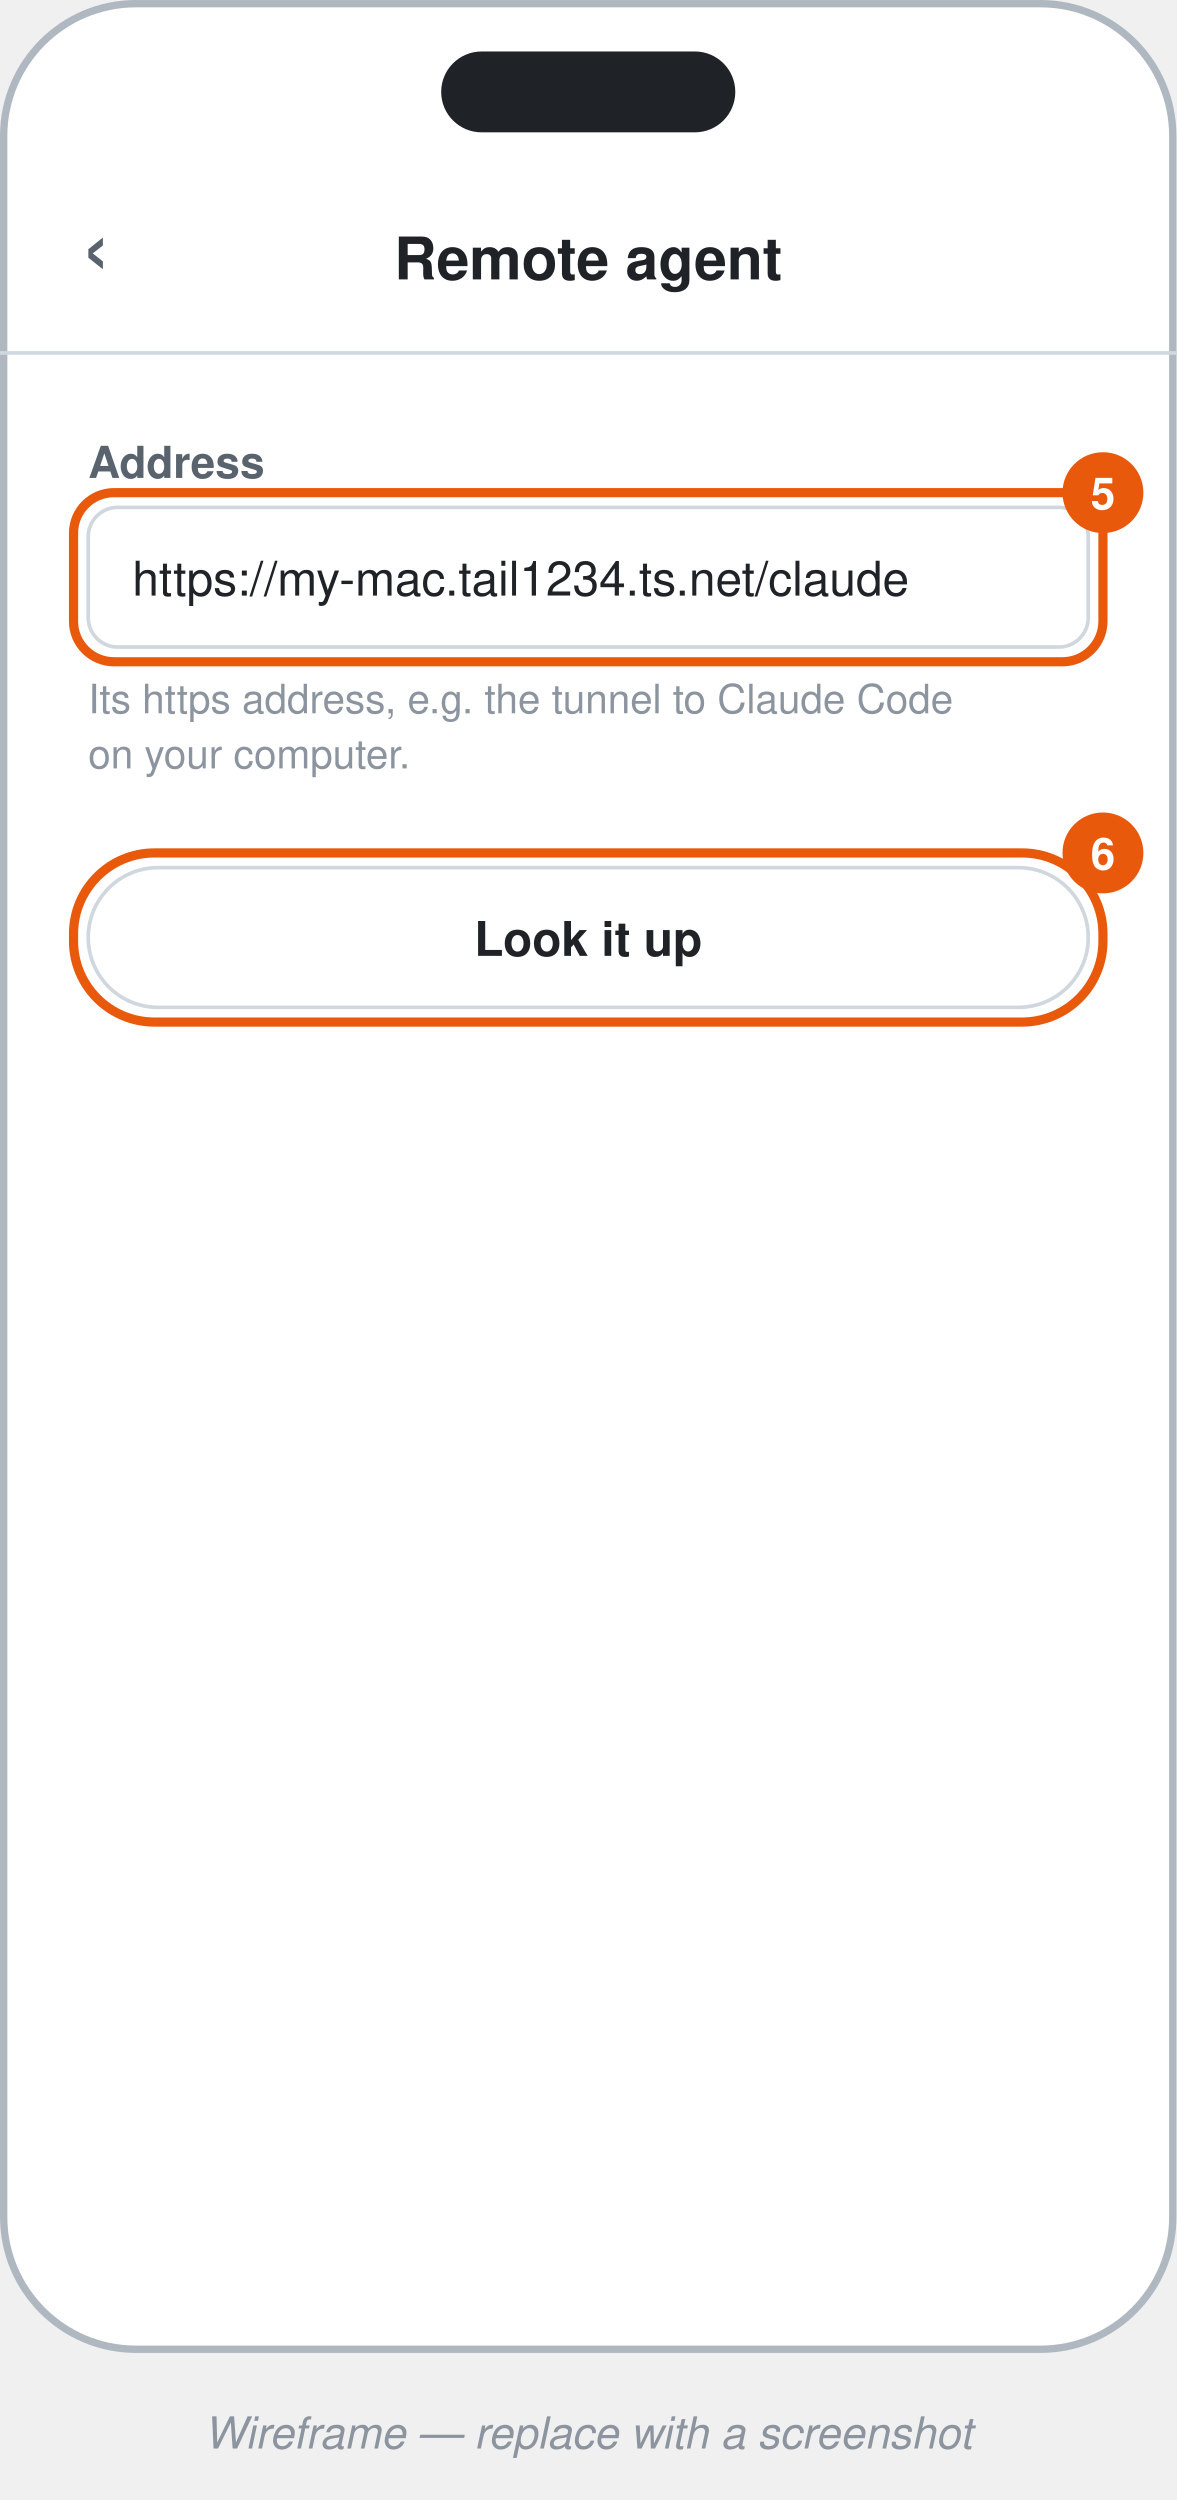
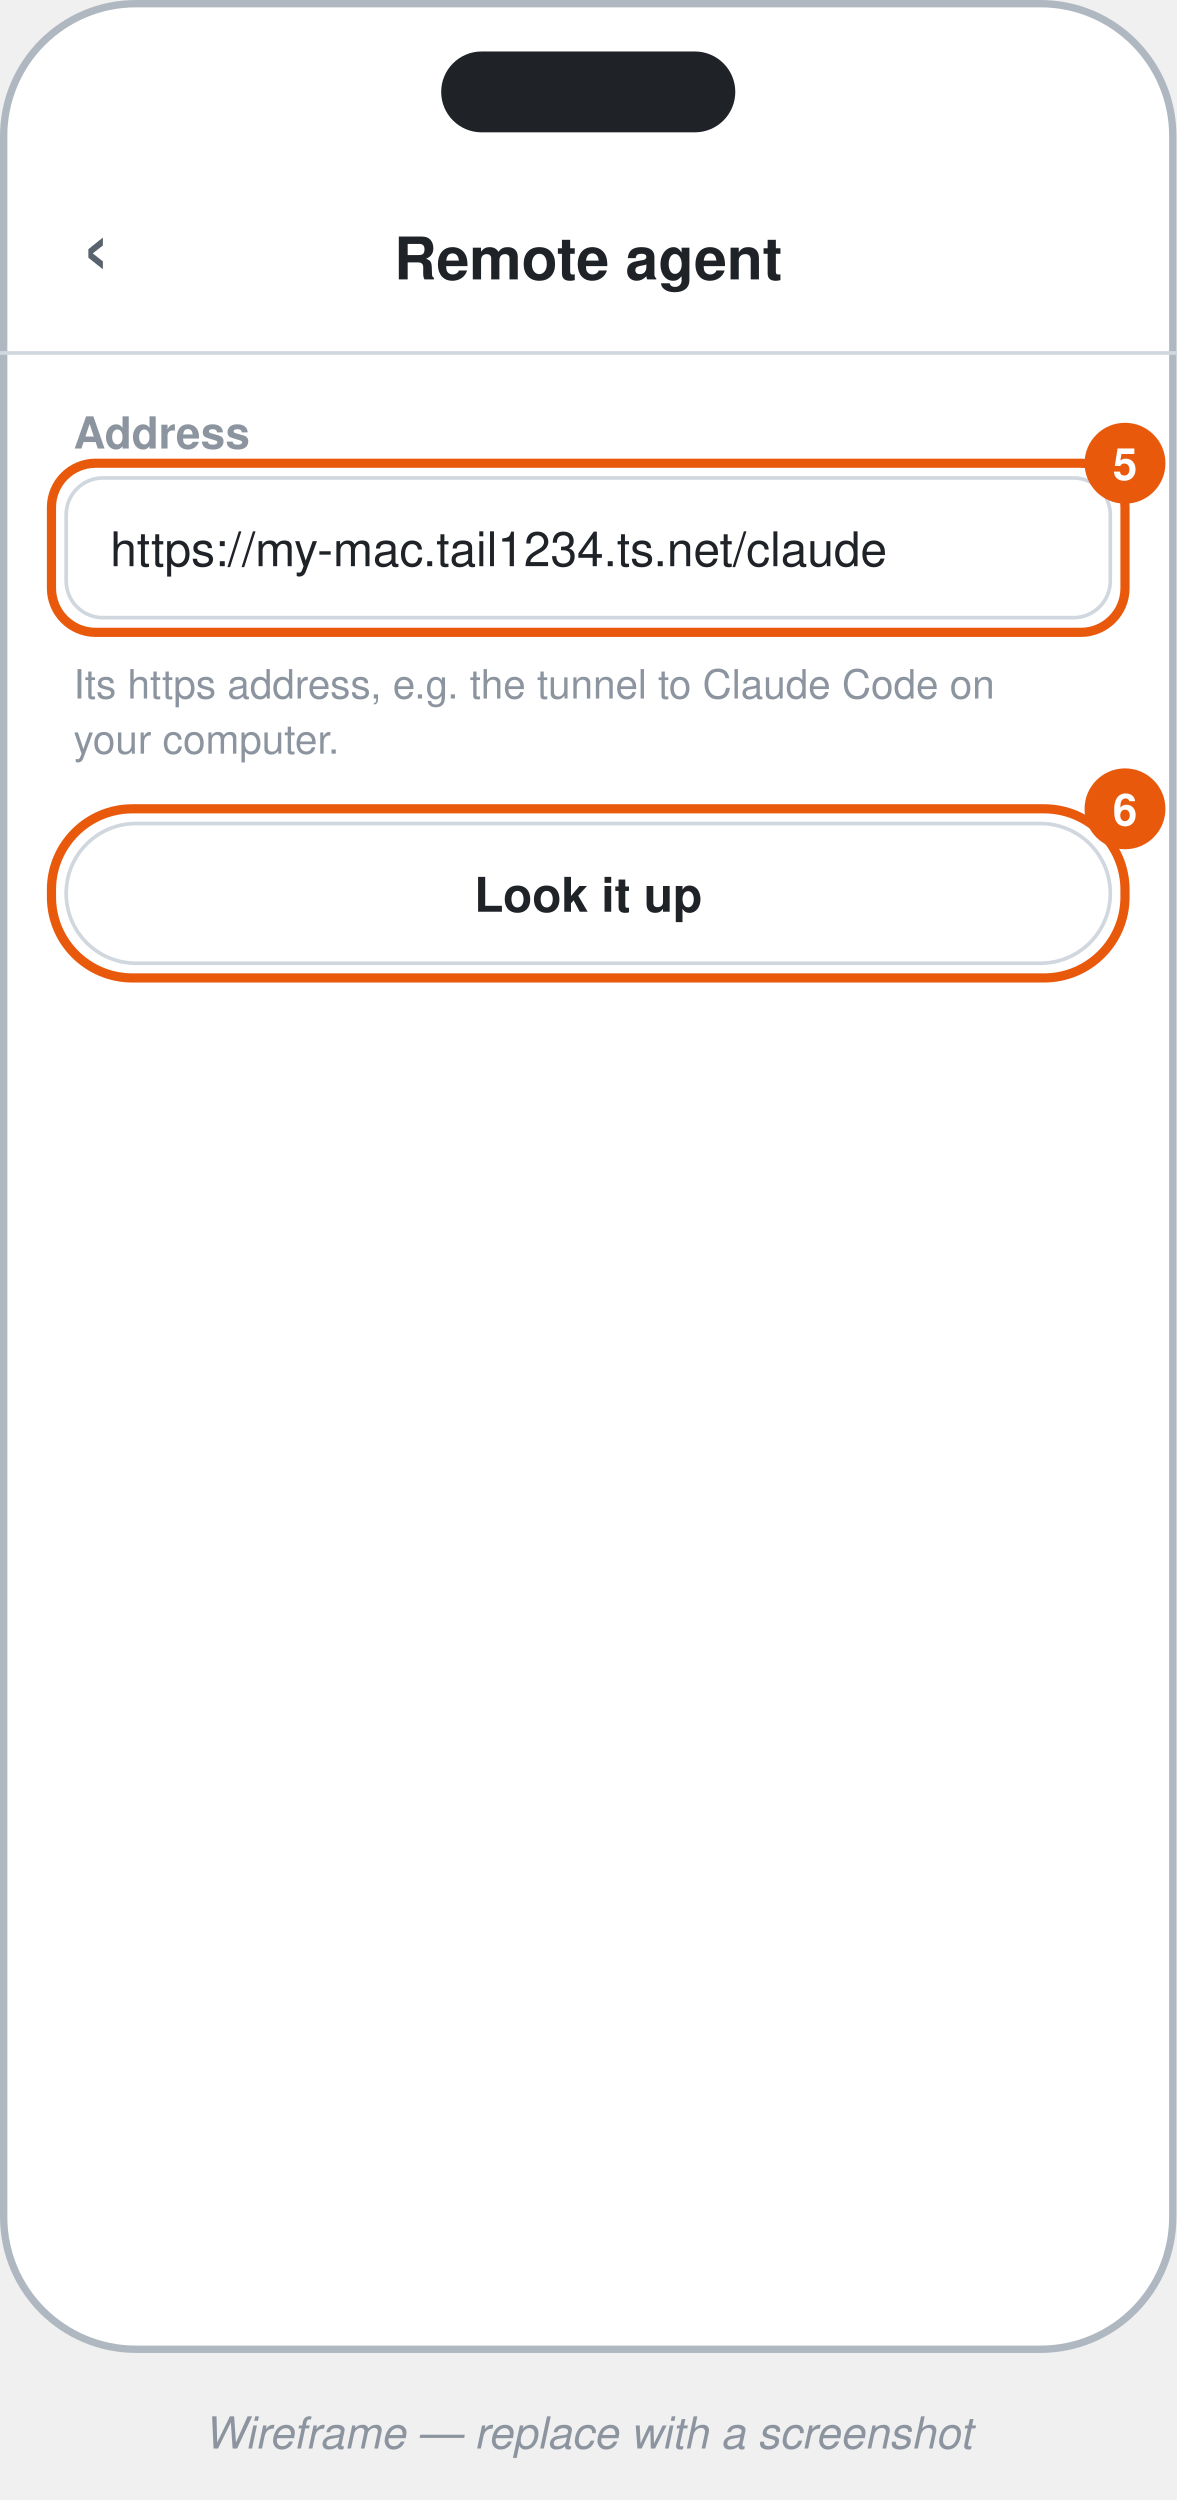
<svg xmlns="http://www.w3.org/2000/svg" width="320" height="680" viewBox="0 0 320 680" font-family="-apple-system, BlinkMacSystemFont, 'Segoe UI', Helvetica, Arial, sans-serif">
  <rect x="1" y="1" width="318" height="638" rx="36" fill="#ffffff" stroke="#afb8c1" stroke-width="2" />
  <rect x="120" y="14" width="80" height="22" rx="11" fill="#1f2328" stroke="none" stroke-width="1" />
  <line x1="0" y1="96" x2="320" y2="96" stroke="#d0d7de" />
  <text x="26" y="76" font-size="26" fill="#59636e" font-weight="400" text-anchor="middle">‹</text>
  <text x="160" y="76" font-size="16" fill="#1f2328" font-weight="600" text-anchor="middle">Remote agent</text>
-   <text x="24" y="130" font-size="12" fill="#59636e" font-weight="600" text-anchor="start">Address</text>
-   <rect x="24" y="138" width="272" height="38" rx="8" fill="#ffffff" stroke="#d0d7de" stroke-width="1" />
-   <text x="36" y="162" font-size="13" fill="#1f2328" font-weight="400" text-anchor="start">https://my-mac.tail1234.ts.net/claude</text>
-   <text x="24" y="194" font-size="11" fill="#8c959f" font-weight="400" text-anchor="start">Its https address, e.g. the tunnel to Claude Code</text>
-   <text x="24" y="209" font-size="11" fill="#8c959f" font-weight="400" text-anchor="start">on your computer.</text>
-   <rect x="20" y="134" width="280" height="46" rx="11" fill="none" stroke="#e8590c" stroke-width="2.5" />
-   <circle cx="300" cy="134" r="11" fill="#e8590c" />
-   <text x="300" y="138.5" font-size="12" fill="#fff" font-weight="700" text-anchor="middle">5</text>
-   <rect x="24" y="236" width="272" height="38" rx="19" fill="#ffffff" stroke="#d0d7de" stroke-width="1" />
-   <text x="160.0" y="260" font-size="13" fill="#1f2328" font-weight="600" text-anchor="middle">Look it up</text>
-   <rect x="20" y="232" width="280" height="46" rx="22" fill="none" stroke="#e8590c" stroke-width="2.5" />
-   <circle cx="300" cy="232" r="11" fill="#e8590c" />
-   <text x="300" y="236.5" font-size="12" fill="#fff" font-weight="700" text-anchor="middle">6</text>
+   <text x="20" y="122" font-size="12" fill="#8c959f" font-weight="600" text-anchor="start">Address</text>
+   <rect x="18" y="130" width="284" height="38" rx="10" fill="#ffffff" stroke="#d0d7de" stroke-width="1" />
+   <text x="30" y="154" font-size="13" fill="#1f2328" font-weight="400" text-anchor="start">https://my-mac.tail1234.ts.net/claude</text>
+   <rect x="14" y="126" width="292" height="46" rx="12" fill="none" stroke="#e8590c" stroke-width="2.5" />
+   <circle cx="306" cy="126" r="11" fill="#e8590c" />
+   <text x="306" y="130.5" font-size="12" fill="#fff" font-weight="700" text-anchor="middle">5</text>
+   <text x="20" y="190" font-size="11" fill="#8c959f" font-weight="400" text-anchor="start">Its https address, e.g. the tunnel to Claude Code on</text>
+   <text x="20" y="205" font-size="11" fill="#8c959f" font-weight="400" text-anchor="start">your computer.</text>
+   <rect x="18" y="224" width="284" height="38" rx="19" fill="#ffffff" stroke="#d0d7de" stroke-width="1" />
+   <text x="160.0" y="248" font-size="13" fill="#1f2328" font-weight="600" text-anchor="middle">Look it up</text>
+   <rect x="14" y="220" width="292" height="46" rx="22" fill="none" stroke="#e8590c" stroke-width="2.5" />
+   <circle cx="306" cy="220" r="11" fill="#e8590c" />
+   <text x="306" y="224.5" font-size="12" fill="#fff" font-weight="700" text-anchor="middle">6</text>
  <text x="160.0" y="666" font-size="12" fill="#8c959f" font-weight="400" text-anchor="middle" font-style="italic">Wireframe — replace with a screenshot</text>
</svg>
